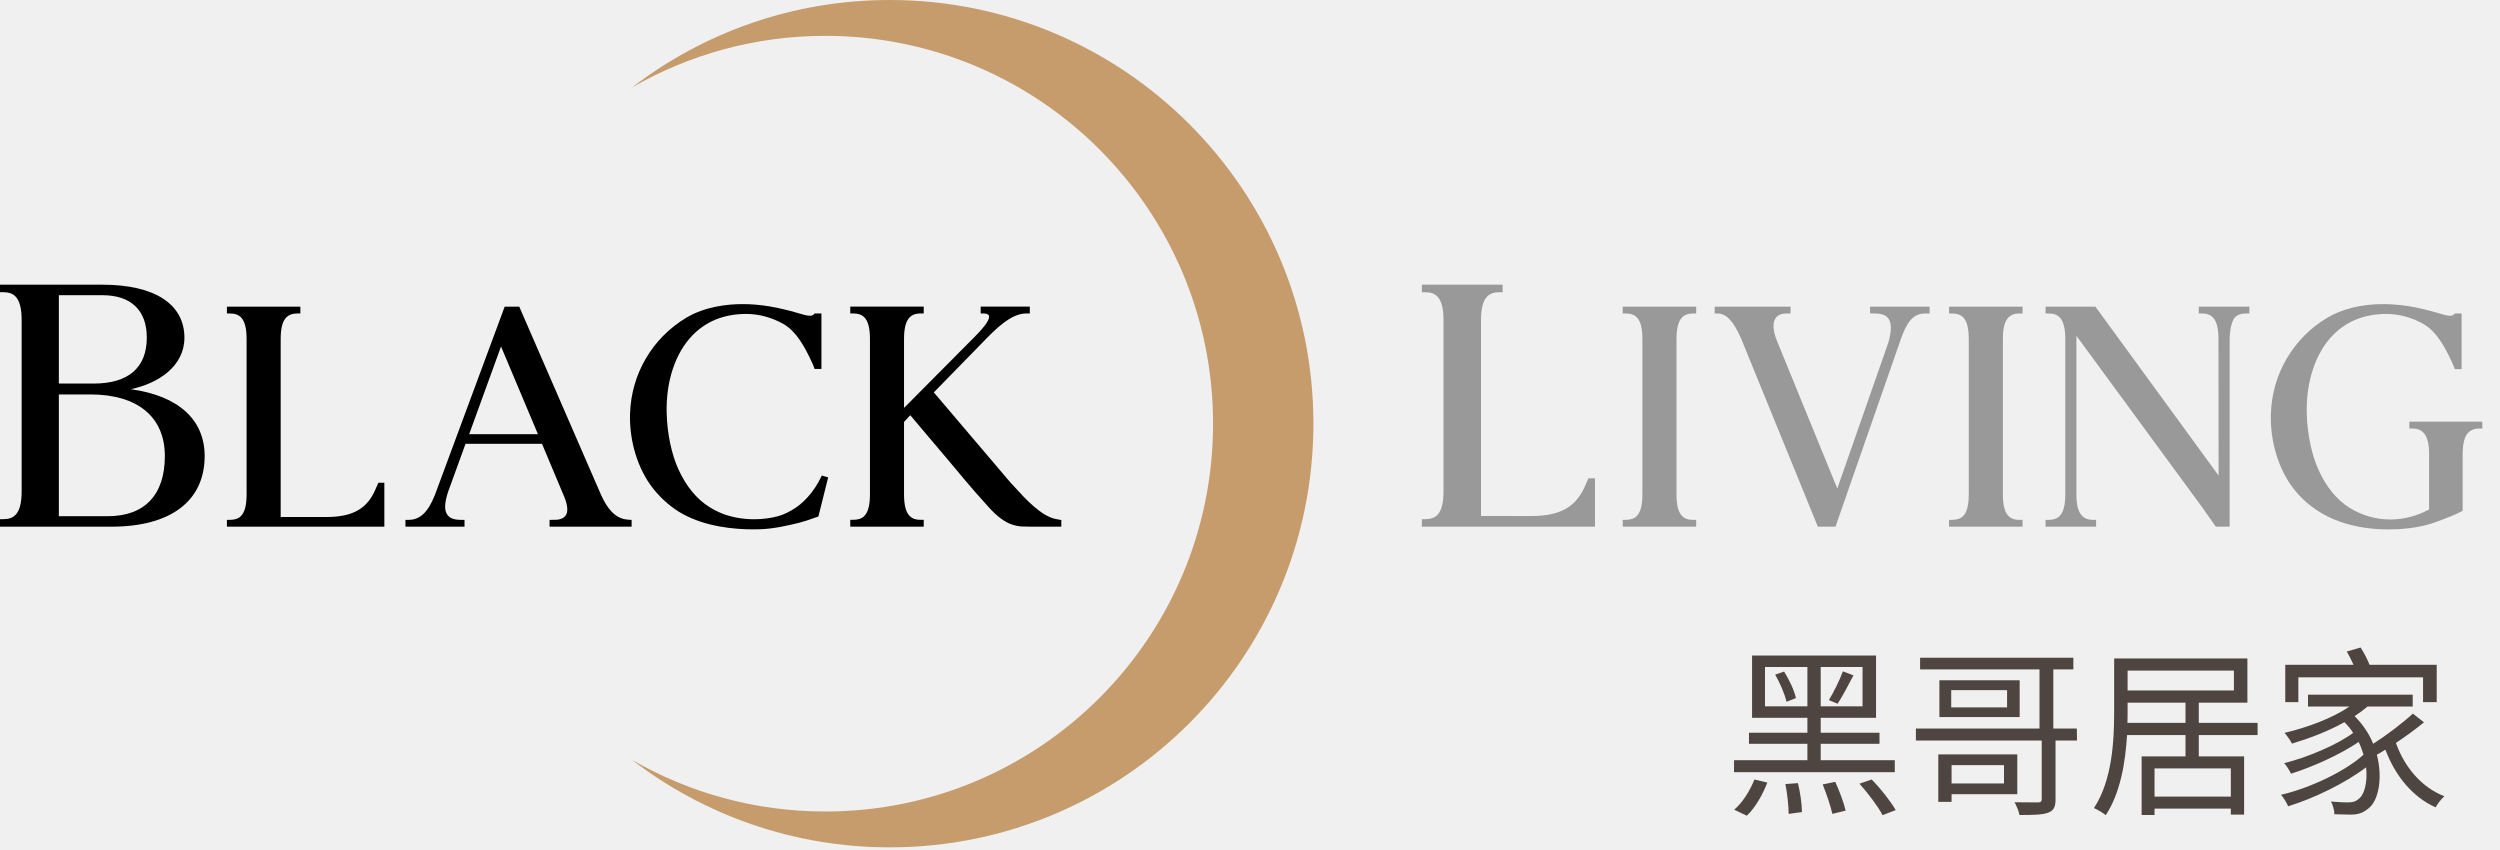
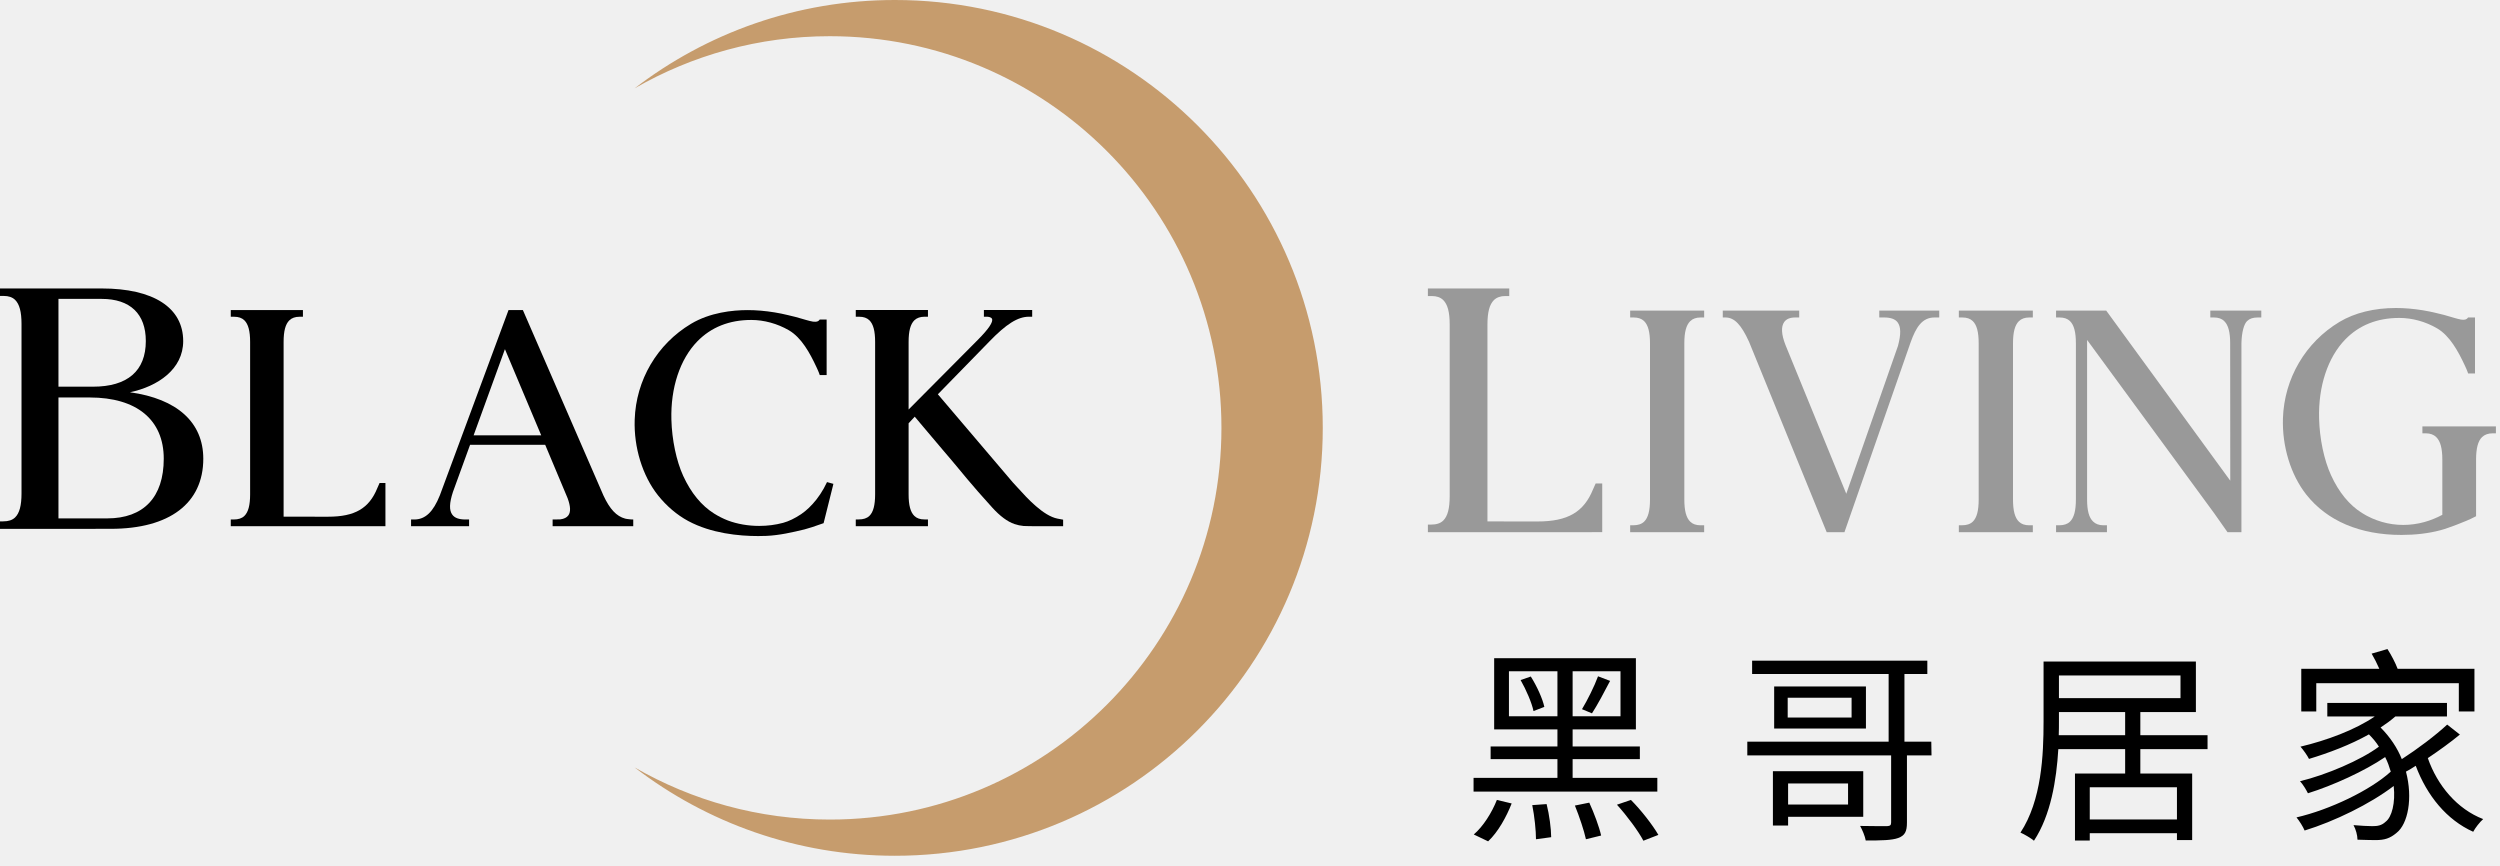
- <svg xmlns="http://www.w3.org/2000/svg" width="103" height="35" viewBox="0 0 103 35" fill="none">
-   <g clip-path="url(#clip0_33_2)">
-     <path d="M36.656 0C32.661 0 28.981 1.345 26.039 3.604C28.383 2.254 31.1 1.477 34 1.477C42.825 1.477 49.978 8.631 49.978 17.456C49.978 26.28 42.825 33.434 34 33.434C31.1 33.434 28.383 32.658 26.039 31.307C28.981 33.566 32.661 34.911 36.656 34.911C46.297 34.911 54.112 27.096 54.112 17.456C54.112 7.815 46.297 0 36.656 0Z" fill="#C69C6D" />
-     <path d="M3.719 16.251H2.425V21.267H4.446C5.959 21.267 6.792 20.387 6.792 18.791C6.792 17.177 5.672 16.251 3.719 16.251ZM6.048 13.909C6.048 12.783 5.398 12.162 4.218 12.162H2.425V15.803H3.855C5.29 15.803 6.048 15.149 6.048 13.909ZM8.432 18.79C8.432 20.639 7.034 21.699 4.597 21.699L3.271 21.7H0V21.39H0.126C0.351 21.39 0.51 21.338 0.626 21.226C0.807 21.051 0.892 20.734 0.892 20.229V13.201C0.892 12.697 0.807 12.38 0.626 12.202C0.512 12.093 0.358 12.039 0.156 12.039H0V11.729H4.218C6.366 11.729 7.598 12.525 7.598 13.913C7.598 15.08 6.543 15.792 5.39 16.035C7.351 16.308 8.43 17.285 8.432 18.79Z" fill="black" />
-     <path d="M15.494 20.103L15.589 19.888H15.835V21.7L12.323 21.7H9.349V21.418H9.464C9.668 21.418 9.813 21.371 9.919 21.269C10.083 21.11 10.16 20.821 10.16 20.362V13.972C10.16 13.514 10.083 13.226 9.918 13.064C9.815 12.965 9.675 12.916 9.491 12.916H9.349V12.634H12.375V12.916H12.227C12.052 12.916 11.907 12.968 11.806 13.066C11.641 13.227 11.564 13.516 11.564 13.973V21.3L13.431 21.301C14.551 21.301 15.149 20.954 15.494 20.103Z" fill="black" />
-     <path d="M22.164 17.89L20.642 14.275L19.329 17.89H22.164ZM19.138 21.7H16.705V21.418H16.836C17.302 21.418 17.634 21.105 17.914 20.402L20.793 12.634H21.394L21.42 12.695L24.772 20.409C25.039 20.984 25.32 21.284 25.683 21.38C25.703 21.386 25.726 21.391 25.754 21.395C25.802 21.402 25.934 21.418 25.976 21.418L26.023 21.418V21.7H22.642V21.418L22.706 21.418C22.836 21.418 22.937 21.416 22.961 21.413C23.123 21.392 23.235 21.337 23.303 21.243C23.405 21.099 23.395 20.864 23.271 20.526L22.33 18.285H19.18L18.461 20.264C18.308 20.732 18.3 21.035 18.436 21.216C18.536 21.354 18.713 21.418 18.993 21.418H19.138V21.7Z" fill="black" />
-     <path d="M34.12 19.666L34.097 19.762L33.718 21.281L33.666 21.298C33.375 21.404 33.089 21.498 32.937 21.535C32.434 21.658 31.898 21.78 31.367 21.803C31.271 21.808 31.164 21.81 31.032 21.81C30.244 21.81 29.105 21.702 28.155 21.191C27.695 20.942 27.266 20.577 26.914 20.135C26.277 19.331 25.92 18.171 25.958 17.032C26.012 15.401 26.877 13.928 28.273 13.091C29.055 12.626 29.972 12.529 30.603 12.529C30.772 12.529 30.953 12.536 31.141 12.552C31.524 12.586 31.9 12.648 32.259 12.736C32.459 12.778 32.664 12.837 32.863 12.895L32.914 12.91C32.94 12.917 32.966 12.925 32.992 12.932C33.043 12.946 33.095 12.961 33.15 12.976C33.342 13.028 33.474 13.018 33.534 12.946L33.559 12.916H33.843V15.199H33.56L33.536 15.131C33.511 15.057 33.477 14.984 33.441 14.907L33.428 14.879C33.159 14.297 32.813 13.662 32.291 13.357C31.819 13.084 31.27 12.934 30.746 12.934C29.844 12.934 29.098 13.231 28.528 13.817C27.818 14.55 27.431 15.721 27.467 17.029C27.488 17.858 27.669 18.721 27.951 19.338C28.272 20.037 28.7 20.559 29.223 20.887C29.4 20.998 29.59 21.094 29.788 21.171C30.176 21.317 30.62 21.393 31.073 21.393C31.414 21.393 31.744 21.351 32.055 21.267C32.292 21.202 32.534 21.084 32.797 20.909C33.015 20.761 33.226 20.558 33.426 20.305C33.532 20.171 33.633 20.019 33.725 19.854L33.858 19.593L34.12 19.666Z" fill="black" />
-     <path d="M38.057 21.698H35.031V21.416H35.145C35.35 21.416 35.495 21.369 35.601 21.268C35.765 21.108 35.842 20.819 35.842 20.361V13.97C35.842 13.513 35.765 13.224 35.6 13.062C35.496 12.963 35.357 12.915 35.173 12.915H35.031V12.633H38.057V12.915H37.908C37.734 12.915 37.589 12.966 37.488 13.064C37.323 13.226 37.246 13.514 37.246 13.972V16.806L40.159 13.874C40.604 13.425 40.801 13.132 40.743 13.002C40.708 12.926 40.582 12.914 40.51 12.914H40.404V12.633H42.428V12.914H42.296C41.827 12.914 41.342 13.219 40.622 13.965C40.599 13.988 40.432 14.159 40.203 14.395L38.938 15.69C38.714 15.918 38.503 16.134 38.488 16.152L38.484 16.156L38.473 16.166L41.612 19.858C41.666 19.913 41.731 19.985 41.799 20.061L41.835 20.1C42.204 20.508 42.891 21.268 43.497 21.383L43.726 21.425V21.698H43.625C43.618 21.698 43.597 21.698 43.564 21.698C43.443 21.699 43.163 21.7 42.877 21.7C42.41 21.7 42.154 21.696 42.069 21.689C41.941 21.679 41.808 21.651 41.686 21.608C41.394 21.509 41.078 21.276 40.749 20.913C40.307 20.423 39.978 20.047 39.712 19.729L39.434 19.394C39.165 19.07 38.922 18.781 38.666 18.483C38.345 18.108 38.023 17.724 37.71 17.352L37.708 17.349L37.503 17.107L37.246 17.384V20.361C37.246 20.819 37.323 21.108 37.488 21.268C37.589 21.368 37.728 21.416 37.913 21.416H38.057V21.698Z" fill="black" />
-     <path d="M65.339 19.944L65.443 19.707H65.713V21.7L61.852 21.7H58.581V21.39H58.706C58.932 21.39 59.091 21.338 59.207 21.226C59.388 21.051 59.473 20.734 59.473 20.229V13.201C59.473 12.697 59.388 12.38 59.207 12.202C59.093 12.093 58.939 12.04 58.737 12.04H58.581V11.729H61.909V12.04H61.745C61.554 12.04 61.394 12.097 61.283 12.204C61.102 12.382 61.017 12.699 61.017 13.203V21.26L63.071 21.261C64.302 21.261 64.959 20.88 65.339 19.944Z" fill="#999999" />
-     <path d="M67.667 20.362V13.972C67.667 13.514 67.591 13.226 67.426 13.064C67.322 12.965 67.182 12.916 66.999 12.916H66.856V12.634H69.883V12.916H69.734C69.559 12.916 69.414 12.968 69.313 13.066C69.148 13.227 69.072 13.516 69.072 13.973V20.362C69.072 20.821 69.148 21.11 69.313 21.27C69.414 21.369 69.553 21.418 69.738 21.418H69.883V21.7H66.856V21.418H66.97C67.176 21.418 67.32 21.371 67.426 21.269C67.591 21.11 67.667 20.821 67.667 20.362Z" fill="#999999" />
-     <path d="M73.158 13.102C73.024 13.292 73.04 13.606 73.207 14.036L75.697 20.127L77.811 14.082C77.939 13.602 77.934 13.294 77.793 13.112C77.692 12.98 77.513 12.916 77.247 12.916H77.047V12.634H79.5V12.916H79.306C78.798 12.916 78.549 13.32 78.331 13.927L75.622 21.7H74.896L74.87 21.637L71.718 13.909C71.396 13.204 71.117 12.916 70.755 12.916H70.644V12.634H73.771V12.916H73.605C73.396 12.916 73.246 12.979 73.158 13.102Z" fill="#999999" />
-     <path d="M81.113 20.362V13.972C81.113 13.514 81.037 13.226 80.872 13.064C80.768 12.965 80.628 12.916 80.445 12.916H80.302V12.634H83.329V12.916H83.18C83.006 12.916 82.86 12.968 82.759 13.066C82.594 13.227 82.518 13.516 82.518 13.973V20.362C82.518 20.821 82.594 21.11 82.759 21.27C82.86 21.369 83 21.418 83.184 21.418H83.329V21.7H80.302V21.418H80.416C80.622 21.418 80.766 21.371 80.872 21.269C81.037 21.11 81.113 20.821 81.113 20.362Z" fill="#999999" />
-     <path d="M90.733 12.916H90.589V12.634H92.675V12.916H92.529C92.337 12.916 92.2 12.962 92.097 13.06C91.961 13.188 91.871 13.536 91.862 13.969L91.861 21.7H91.292L90.746 20.923L85.548 13.835V20.365C85.548 20.815 85.625 21.1 85.791 21.261C85.899 21.367 86.039 21.418 86.218 21.418H86.36V21.7H84.278V21.418H84.4C84.599 21.418 84.742 21.37 84.849 21.268C85.013 21.106 85.09 20.818 85.09 20.361V13.972C85.09 13.514 85.013 13.226 84.848 13.064C84.742 12.963 84.607 12.916 84.421 12.916H84.278V12.634H86.329L86.36 12.675L91.406 19.593L91.401 13.97C91.401 13.515 91.324 13.228 91.16 13.066C91.056 12.964 90.92 12.916 90.733 12.916Z" fill="#999999" />
-     <path d="M102.272 17.373V17.655H102.141C101.956 17.655 101.814 17.706 101.704 17.811C101.539 17.975 101.461 18.267 101.461 18.73V21.047L101.406 21.074C101.005 21.289 100.219 21.557 100.173 21.571L99.998 21.622C99.52 21.748 98.985 21.812 98.406 21.812C96.713 21.812 95.368 21.241 94.516 20.162C93.88 19.357 93.523 18.192 93.56 17.047C93.613 15.409 94.479 13.932 95.876 13.095C96.497 12.725 97.294 12.529 98.18 12.529C98.353 12.529 98.529 12.536 98.716 12.552C99.091 12.583 99.467 12.645 99.834 12.735C100.045 12.778 100.264 12.844 100.424 12.891L100.433 12.893L100.605 12.943C100.638 12.953 100.674 12.964 100.711 12.972H100.713L100.722 12.974C100.801 12.998 100.875 13.01 100.936 13.01C101.016 13.01 101.074 12.989 101.107 12.948L101.134 12.916H101.417V15.207H101.135L101.112 15.139C101.086 15.068 101.052 14.989 101 14.879C100.73 14.298 100.384 13.663 99.867 13.362C99.398 13.087 98.849 12.935 98.322 12.935C97.42 12.935 96.674 13.232 96.107 13.818C95.395 14.553 95.006 15.728 95.038 17.044C95.059 17.877 95.242 18.744 95.525 19.363C95.845 20.066 96.273 20.588 96.796 20.917C97.305 21.235 97.887 21.403 98.48 21.403C98.77 21.403 99.062 21.363 99.348 21.285C99.597 21.214 99.838 21.118 100.066 20.997L100.08 20.99V18.73C100.08 18.267 100.001 17.976 99.832 17.811C99.726 17.706 99.584 17.655 99.398 17.655H99.266V17.373H102.272Z" fill="#999999" />
-     <path d="M94.692 27.907V28.927H94.153V27.39H96.965C96.882 27.203 96.785 27.008 96.688 26.843L97.257 26.677C97.392 26.887 97.543 27.172 97.625 27.39H100.392V28.927H99.83V27.907H94.692ZM99.41 29.4L99.868 29.76C99.53 30.038 99.118 30.337 98.713 30.608C99.058 31.598 99.77 32.445 100.707 32.805C100.587 32.91 100.422 33.12 100.347 33.263C99.395 32.835 98.683 31.965 98.278 30.885C98.165 30.96 98.037 31.035 97.925 31.095C98.18 32.062 97.993 32.985 97.588 33.3C97.347 33.502 97.153 33.562 96.823 33.562C96.65 33.562 96.418 33.555 96.177 33.547C96.177 33.39 96.118 33.172 96.035 33.023C96.305 33.045 96.552 33.06 96.71 33.06C96.905 33.06 97.047 33.038 97.19 32.903C97.415 32.737 97.55 32.22 97.483 31.613C96.627 32.265 95.345 32.888 94.272 33.218C94.213 33.075 94.085 32.873 93.98 32.745C95.18 32.468 96.635 31.77 97.377 31.095C97.325 30.922 97.265 30.742 97.175 30.57C96.44 31.073 95.285 31.598 94.392 31.875C94.332 31.755 94.213 31.552 94.108 31.44C95.045 31.215 96.297 30.683 96.95 30.195C96.853 30.038 96.733 29.895 96.59 29.753C95.922 30.128 95.15 30.42 94.43 30.637C94.377 30.525 94.22 30.3 94.123 30.195C95.067 29.97 96.088 29.595 96.8 29.108H95.09V28.62H99.403V29.108H97.543C97.377 29.25 97.205 29.378 97.01 29.505C97.355 29.85 97.618 30.247 97.775 30.645C98.345 30.277 98.99 29.79 99.41 29.4Z" fill="#4E4440" />
-     <path d="M87.65 29.782H90.043V28.95H87.657V29.295C87.657 29.453 87.657 29.61 87.65 29.782ZM92.037 27.63H87.657V28.448H92.037V27.63ZM91.91 32.82V31.657H88.767V32.82H91.91ZM93.013 30.285H90.59V31.163H92.457V33.562H91.91V33.315H88.767V33.578H88.235V31.163H90.043V30.285H87.635C87.567 31.395 87.365 32.663 86.757 33.585C86.653 33.495 86.412 33.352 86.27 33.292C87.035 32.13 87.103 30.488 87.103 29.295V27.128H92.593V28.95H90.59V29.782H93.013V30.285Z" fill="#4E4440" />
-     <path d="M82.565 31.523H80.405V32.28H82.565V31.523ZM83.112 32.722H80.405V33.038H79.858V31.08H83.112V32.722ZM85.565 30.015L85.573 30.51H84.688V32.932C84.688 33.255 84.612 33.398 84.373 33.487C84.14 33.57 83.765 33.578 83.203 33.578C83.172 33.413 83.082 33.203 83 33.053C83.427 33.06 83.84 33.06 83.968 33.06C84.08 33.053 84.118 33.03 84.118 32.925V30.51H78.935V30.015H84.028V27.578H79.108V27.098H85.422V27.578H84.597V30.015H85.565ZM82.692 29.145V28.433H80.39V29.145H82.692ZM79.903 28.027H83.21V29.543H79.903V28.027Z" fill="#4E4440" />
-     <path d="M75.71 28.995L75.35 28.845C75.545 28.523 75.8 28.012 75.927 27.66L76.362 27.825C76.153 28.23 75.905 28.695 75.71 28.995ZM73.138 27.795L73.505 27.668C73.722 28.012 73.933 28.47 73.993 28.762L73.603 28.913C73.543 28.62 73.34 28.148 73.138 27.795ZM72.718 29.1H74.465V27.48H72.718V29.1ZM76.737 29.1V27.48H75.013V29.1H76.737ZM78.065 31.32V31.815H71.442V31.32H74.465V30.645H72.058V30.188H74.465V29.573H72.185V27.008H77.293V29.573H75.013V30.188H77.435V30.645H75.013V31.32H78.065ZM71.968 33.608L71.45 33.36C71.787 33.075 72.103 32.572 72.282 32.115L72.815 32.242C72.627 32.722 72.328 33.27 71.968 33.608ZM73.558 32.303L74.075 32.265C74.172 32.648 74.24 33.165 74.24 33.458L73.692 33.532C73.692 33.225 73.64 32.708 73.558 32.303ZM75.095 32.318L75.612 32.212C75.785 32.587 75.972 33.09 76.04 33.398L75.493 33.532C75.425 33.218 75.252 32.708 75.095 32.318ZM76.61 32.288L77.112 32.115C77.48 32.483 77.9 33.023 78.103 33.375L77.562 33.585C77.382 33.24 76.97 32.685 76.61 32.288Z" fill="#4E4440" />
-   </g>
-   <defs>
-     <clipPath id="clip0_33_2">
-       <rect width="102.386" height="35" fill="white" />
-     </clipPath>
-   </defs>
+ <svg xmlns="http://www.w3.org/2000/svg" width="104" height="36" viewBox="0 0 104 36" fill="none">
+   <path d="M37.227 0C33.152 0 29.4 1.372 26.4 3.675C28.791 2.298 31.561 1.506 34.518 1.506C43.517 1.506 50.812 8.801 50.812 17.8C50.812 26.799 43.517 34.094 34.518 34.094C31.561 34.094 28.791 33.302 26.4 31.925C29.4 34.228 33.152 35.6 37.227 35.6C47.057 35.6 55.027 27.631 55.027 17.8C55.027 7.969 47.057 0 37.227 0Z" fill="#C69C6D" />
+   <path d="M3.73 16.535H2.432V21.565H4.46C5.977 21.565 6.812 20.683 6.812 19.082C6.812 17.463 5.689 16.535 3.73 16.535ZM6.066 14.187C6.066 13.056 5.414 12.434 4.23 12.434H2.432V16.086H3.867C5.306 16.086 6.066 15.429 6.066 14.187ZM8.457 19.082C8.457 20.936 7.055 21.999 4.61 21.999L3.281 22H0V21.689H0.126C0.352 21.689 0.512 21.637 0.628 21.525C0.81 21.349 0.895 21.031 0.895 20.524V13.476C0.895 12.971 0.81 12.653 0.628 12.474C0.513 12.364 0.359 12.311 0.157 12.311H0V12H4.23C6.385 12 7.621 12.798 7.621 14.19C7.621 15.361 6.562 16.075 5.406 16.318C7.373 16.592 8.456 17.572 8.457 19.082Z" fill="black" />
+   <path d="M15.696 20.307L15.79 20.093H16.034V21.891L12.551 21.891H9.6V21.611H9.714C9.917 21.611 10.06 21.564 10.165 21.464C10.328 21.305 10.405 21.019 10.405 20.564V14.224C10.405 13.771 10.328 13.484 10.165 13.324C10.062 13.225 9.923 13.177 9.741 13.177H9.6V12.898H12.602V13.177H12.454C12.281 13.177 12.137 13.228 12.037 13.326C11.874 13.486 11.798 13.772 11.798 14.226V21.494L13.65 21.495C14.761 21.495 15.353 21.151 15.696 20.307Z" fill="black" />
+   <path d="M22.515 18.111L21.005 14.525L19.702 18.111H22.515ZM19.514 21.891H17.1V21.611H17.23C17.691 21.611 18.021 21.3 18.299 20.603L21.155 12.898H21.751L21.777 12.957L25.102 20.61C25.367 21.181 25.646 21.478 26.006 21.574C26.026 21.579 26.049 21.584 26.076 21.588C26.124 21.595 26.255 21.611 26.297 21.611L26.343 21.611V21.891H22.989V21.611L23.053 21.611C23.182 21.611 23.282 21.609 23.306 21.606C23.467 21.586 23.577 21.531 23.645 21.438C23.747 21.295 23.736 21.062 23.613 20.726L22.68 18.504H19.555L18.842 20.466C18.69 20.93 18.682 21.231 18.816 21.411C18.916 21.547 19.092 21.611 19.369 21.611H19.514V21.891Z" fill="black" />
+   <path d="M34.669 20.128L34.646 20.226L34.262 21.764L34.209 21.782C33.915 21.889 33.624 21.984 33.471 22.022C32.961 22.146 32.419 22.27 31.881 22.293C31.784 22.298 31.675 22.3 31.541 22.3C30.743 22.3 29.59 22.191 28.628 21.673C28.161 21.421 27.727 21.051 27.371 20.604C26.726 19.79 26.364 18.615 26.403 17.461C26.457 15.809 27.333 14.317 28.748 13.47C29.539 12.999 30.468 12.9 31.107 12.9C31.278 12.9 31.461 12.908 31.652 12.924C32.039 12.958 32.42 13.02 32.784 13.11C32.987 13.152 33.195 13.213 33.396 13.271L33.447 13.286C33.474 13.293 33.5 13.301 33.527 13.309C33.578 13.323 33.631 13.338 33.686 13.352C33.881 13.406 34.015 13.396 34.076 13.323L34.101 13.292H34.388V15.604H34.102L34.078 15.536C34.052 15.461 34.017 15.387 33.981 15.308L33.968 15.28C33.695 14.691 33.345 14.047 32.817 13.739C32.339 13.462 31.783 13.31 31.252 13.31C30.338 13.31 29.583 13.611 29.006 14.204C28.286 14.947 27.894 16.133 27.93 17.457C27.952 18.297 28.136 19.172 28.421 19.797C28.746 20.505 29.179 21.033 29.709 21.365C29.889 21.478 30.081 21.575 30.281 21.653C30.674 21.8 31.124 21.878 31.583 21.878C31.928 21.878 32.263 21.835 32.578 21.75C32.818 21.684 33.063 21.565 33.329 21.388C33.55 21.238 33.764 21.032 33.966 20.776C34.073 20.64 34.175 20.486 34.269 20.319L34.404 20.055L34.669 20.128Z" fill="black" />
+   <path d="M38.603 21.889H35.6V21.609H35.714C35.917 21.609 36.061 21.562 36.166 21.462C36.329 21.304 36.405 21.017 36.405 20.562V14.223C36.405 13.769 36.329 13.483 36.165 13.322C36.062 13.224 35.923 13.176 35.741 13.176H35.6V12.896H38.603V13.176H38.455C38.282 13.176 38.138 13.227 38.038 13.324C37.874 13.485 37.798 13.771 37.798 14.225V17.036L40.687 14.128C41.129 13.682 41.324 13.391 41.267 13.263C41.232 13.187 41.107 13.175 41.035 13.175H40.93V12.896H42.939V13.175H42.807C42.342 13.175 41.861 13.477 41.147 14.217C41.124 14.241 40.959 14.41 40.731 14.644L39.477 15.929C39.254 16.155 39.045 16.369 39.03 16.387L39.026 16.391L39.015 16.402L42.129 20.063C42.182 20.118 42.247 20.19 42.314 20.265L42.35 20.303C42.716 20.709 43.398 21.463 43.999 21.576L44.226 21.618V21.889H44.126C44.119 21.889 44.099 21.889 44.065 21.889C43.945 21.89 43.667 21.891 43.383 21.891C42.921 21.891 42.667 21.887 42.582 21.881C42.455 21.87 42.323 21.842 42.202 21.8C41.912 21.702 41.599 21.47 41.273 21.11C40.834 20.625 40.508 20.252 40.244 19.936L39.968 19.604C39.702 19.282 39.46 18.995 39.206 18.7C38.888 18.328 38.568 17.946 38.258 17.578L38.256 17.574L38.053 17.334L37.798 17.609V20.562C37.798 21.017 37.874 21.304 38.038 21.463C38.138 21.561 38.276 21.609 38.46 21.609H38.603V21.889Z" fill="black" />
+   <path d="M66.272 20.353L66.379 20.113H66.653V22.138L62.727 22.139H59.4V21.823H59.528C59.757 21.823 59.919 21.771 60.037 21.657C60.221 21.479 60.307 21.156 60.307 20.643V13.496C60.307 12.984 60.221 12.662 60.037 12.481C59.921 12.369 59.764 12.315 59.559 12.315H59.4V12H62.785V12.315H62.618C62.423 12.315 62.261 12.373 62.148 12.483C61.964 12.664 61.878 12.986 61.878 13.498V21.691L63.966 21.693C65.218 21.693 65.886 21.305 66.272 20.353Z" fill="#999999" />
+   <path d="M68.64 20.778V14.28C68.64 13.815 68.562 13.521 68.394 13.357C68.289 13.256 68.147 13.207 67.96 13.207H67.815V12.92H70.893V13.207H70.741C70.564 13.207 70.416 13.259 70.314 13.359C70.146 13.523 70.068 13.817 70.068 14.282V20.778C70.068 21.245 70.146 21.539 70.314 21.701C70.417 21.803 70.558 21.852 70.746 21.852H70.893V22.139H67.815V21.852H67.931C68.14 21.852 68.287 21.804 68.395 21.701C68.562 21.539 68.64 21.245 68.64 20.778Z" fill="#999999" />
+   <path d="M74.223 13.396C74.087 13.589 74.104 13.908 74.273 14.345L76.805 20.54L78.955 14.392C79.086 13.905 79.08 13.591 78.937 13.405C78.834 13.272 78.653 13.207 78.382 13.207H78.178V12.92H80.672V13.207H80.475C79.959 13.207 79.705 13.618 79.484 14.234L76.729 22.139H75.991L75.964 22.075L72.759 14.216C72.432 13.499 72.148 13.207 71.779 13.207H71.667V12.92H74.847V13.207H74.678C74.466 13.207 74.313 13.27 74.223 13.396Z" fill="#999999" />
+   <path d="M82.313 20.778V14.28C82.313 13.815 82.235 13.521 82.067 13.357C81.962 13.256 81.82 13.207 81.633 13.207H81.488V12.92H84.566V13.207H84.415C84.237 13.207 84.09 13.259 83.987 13.359C83.819 13.523 83.741 13.817 83.741 14.282V20.778C83.741 21.245 83.819 21.539 83.987 21.701C84.09 21.803 84.231 21.852 84.419 21.852H84.566V22.139H81.488V21.852H81.605C81.813 21.852 81.96 21.804 82.068 21.701C82.235 21.539 82.313 21.245 82.313 20.778Z" fill="#999999" />
+   <path d="M92.095 13.207H91.949V12.92H94.07V13.207H93.922C93.727 13.207 93.587 13.253 93.482 13.353C93.344 13.483 93.253 13.837 93.244 14.277L93.243 22.139H92.664L92.108 21.349L86.823 14.141V20.781C86.823 21.239 86.901 21.529 87.07 21.693C87.18 21.8 87.322 21.852 87.504 21.852H87.649V22.139H85.532V21.852H85.655C85.858 21.852 86.003 21.804 86.112 21.7C86.279 21.535 86.357 21.242 86.357 20.777V14.28C86.357 13.815 86.279 13.522 86.111 13.357C86.004 13.255 85.866 13.207 85.677 13.207H85.532V12.92H87.618L87.648 12.961L92.779 19.997L92.775 14.278C92.775 13.816 92.697 13.524 92.529 13.359C92.424 13.255 92.286 13.207 92.095 13.207Z" fill="#999999" />
+   <path d="M103.83 17.739V18.026H103.697C103.508 18.026 103.363 18.078 103.252 18.184C103.084 18.351 103.005 18.648 103.005 19.119V21.475L102.949 21.503C102.541 21.721 101.742 21.993 101.695 22.007L101.517 22.059C101.031 22.188 100.487 22.253 99.898 22.253C98.177 22.253 96.809 21.672 95.942 20.575C95.296 19.756 94.933 18.572 94.97 17.407C95.024 15.742 95.905 14.24 97.326 13.389C97.957 13.012 98.767 12.813 99.668 12.813C99.844 12.813 100.023 12.82 100.214 12.836C100.595 12.868 100.977 12.931 101.35 13.022C101.565 13.066 101.788 13.133 101.951 13.181L101.96 13.184L102.134 13.234C102.167 13.244 102.205 13.255 102.242 13.264H102.244L102.253 13.266C102.334 13.29 102.409 13.302 102.471 13.302C102.552 13.302 102.611 13.281 102.645 13.239L102.672 13.206H102.96V15.537H102.674L102.65 15.468C102.623 15.395 102.589 15.315 102.536 15.203C102.261 14.612 101.909 13.966 101.384 13.66C100.906 13.38 100.348 13.226 99.812 13.226C98.895 13.226 98.137 13.528 97.56 14.124C96.836 14.871 96.44 16.066 96.474 17.404C96.495 18.252 96.68 19.133 96.968 19.762C97.294 20.477 97.729 21.009 98.261 21.342C98.779 21.666 99.371 21.837 99.973 21.837C100.268 21.837 100.565 21.797 100.856 21.717C101.109 21.645 101.355 21.547 101.586 21.424L101.601 21.417V19.119C101.601 18.648 101.52 18.352 101.348 18.184C101.24 18.078 101.096 18.026 100.907 18.026H100.772V17.739H103.83Z" fill="#999999" />
+   <path d="M96.357 28.42V29.597H95.733V27.823H98.98C98.885 27.606 98.772 27.381 98.66 27.191L99.318 27C99.474 27.242 99.647 27.571 99.742 27.823H102.937V29.597H102.287V28.42H96.357ZM101.803 30.143L102.331 30.558C101.941 30.879 101.465 31.225 100.997 31.537C101.396 32.68 102.218 33.658 103.3 34.074C103.162 34.195 102.971 34.437 102.885 34.602C101.785 34.108 100.963 33.104 100.495 31.857C100.365 31.944 100.218 32.03 100.088 32.1C100.383 33.216 100.166 34.281 99.699 34.645C99.422 34.879 99.197 34.948 98.816 34.948C98.617 34.948 98.348 34.939 98.071 34.931C98.071 34.749 98.002 34.498 97.906 34.325C98.218 34.351 98.504 34.368 98.686 34.368C98.911 34.368 99.075 34.342 99.24 34.186C99.5 33.996 99.655 33.398 99.578 32.697C98.591 33.45 97.11 34.169 95.872 34.55C95.803 34.385 95.655 34.151 95.534 34.004C96.919 33.684 98.599 32.879 99.456 32.1C99.396 31.9 99.326 31.693 99.222 31.494C98.374 32.074 97.041 32.68 96.01 33C95.941 32.861 95.803 32.628 95.681 32.498C96.764 32.238 98.21 31.623 98.963 31.061C98.85 30.879 98.712 30.714 98.547 30.55C97.777 30.983 96.885 31.32 96.054 31.571C95.993 31.442 95.811 31.182 95.699 31.061C96.79 30.801 97.967 30.368 98.79 29.805H96.816V29.242H101.794V29.805H99.647C99.456 29.97 99.257 30.117 99.032 30.264C99.43 30.662 99.733 31.121 99.915 31.58C100.573 31.156 101.318 30.593 101.803 30.143Z" fill="black" />
+   <path d="M85.644 30.584H88.406V29.623H85.652V30.022C85.652 30.203 85.652 30.385 85.644 30.584ZM90.709 28.1H85.652V29.043H90.709V28.1ZM90.561 34.091V32.749H86.934V34.091H90.561ZM91.834 31.165H89.038V32.178H91.194V34.948H90.561V34.662H86.934V34.965H86.319V32.178H88.406V31.165H85.626C85.549 32.446 85.315 33.909 84.613 34.974C84.492 34.87 84.215 34.706 84.051 34.636C84.934 33.294 85.012 31.398 85.012 30.022V27.52H91.349V29.623H89.038V30.584H91.834V31.165Z" fill="black" />
+   <path d="M76.879 32.593H74.385V33.468H76.879V32.593ZM77.511 33.978H74.385V34.342H73.753V32.082H77.511V33.978ZM80.342 30.853L80.351 31.424H79.329V34.221C79.329 34.593 79.243 34.758 78.965 34.861C78.697 34.957 78.264 34.965 77.615 34.965C77.58 34.775 77.476 34.532 77.381 34.359C77.874 34.368 78.351 34.368 78.498 34.368C78.628 34.359 78.671 34.333 78.671 34.212V31.424H72.688V30.853H78.567V28.039H72.888V27.485H80.177V28.039H79.225V30.853H80.342ZM77.026 29.849V29.026H74.368V29.849H77.026ZM73.805 28.558H77.623V30.307H73.805V28.558Z" fill="black" />
+   <path d="M66.226 29.675L65.811 29.502C66.036 29.13 66.33 28.541 66.478 28.134L66.98 28.325C66.737 28.792 66.452 29.329 66.226 29.675ZM63.257 28.29L63.681 28.143C63.932 28.541 64.174 29.069 64.244 29.407L63.794 29.58C63.724 29.242 63.49 28.697 63.257 28.29ZM62.772 29.797H64.789V27.926H62.772V29.797ZM67.413 29.797V27.926H65.421V29.797H67.413ZM68.945 32.359V32.931H61.3V32.359H64.789V31.58H62.01V31.052H64.789V30.342H62.157V27.381H68.053V30.342H65.421V31.052H68.218V31.58H65.421V32.359H68.945ZM61.906 35L61.309 34.714C61.698 34.385 62.062 33.805 62.27 33.277L62.885 33.424C62.668 33.978 62.322 34.61 61.906 35ZM63.742 33.493L64.339 33.45C64.452 33.892 64.529 34.489 64.529 34.827L63.897 34.913C63.897 34.558 63.837 33.961 63.742 33.493ZM65.516 33.511L66.114 33.39C66.313 33.822 66.529 34.403 66.607 34.758L65.975 34.913C65.897 34.55 65.698 33.961 65.516 33.511ZM67.265 33.476L67.846 33.277C68.27 33.701 68.755 34.325 68.988 34.732L68.365 34.974C68.157 34.576 67.681 33.935 67.265 33.476Z" fill="black" />
</svg>
